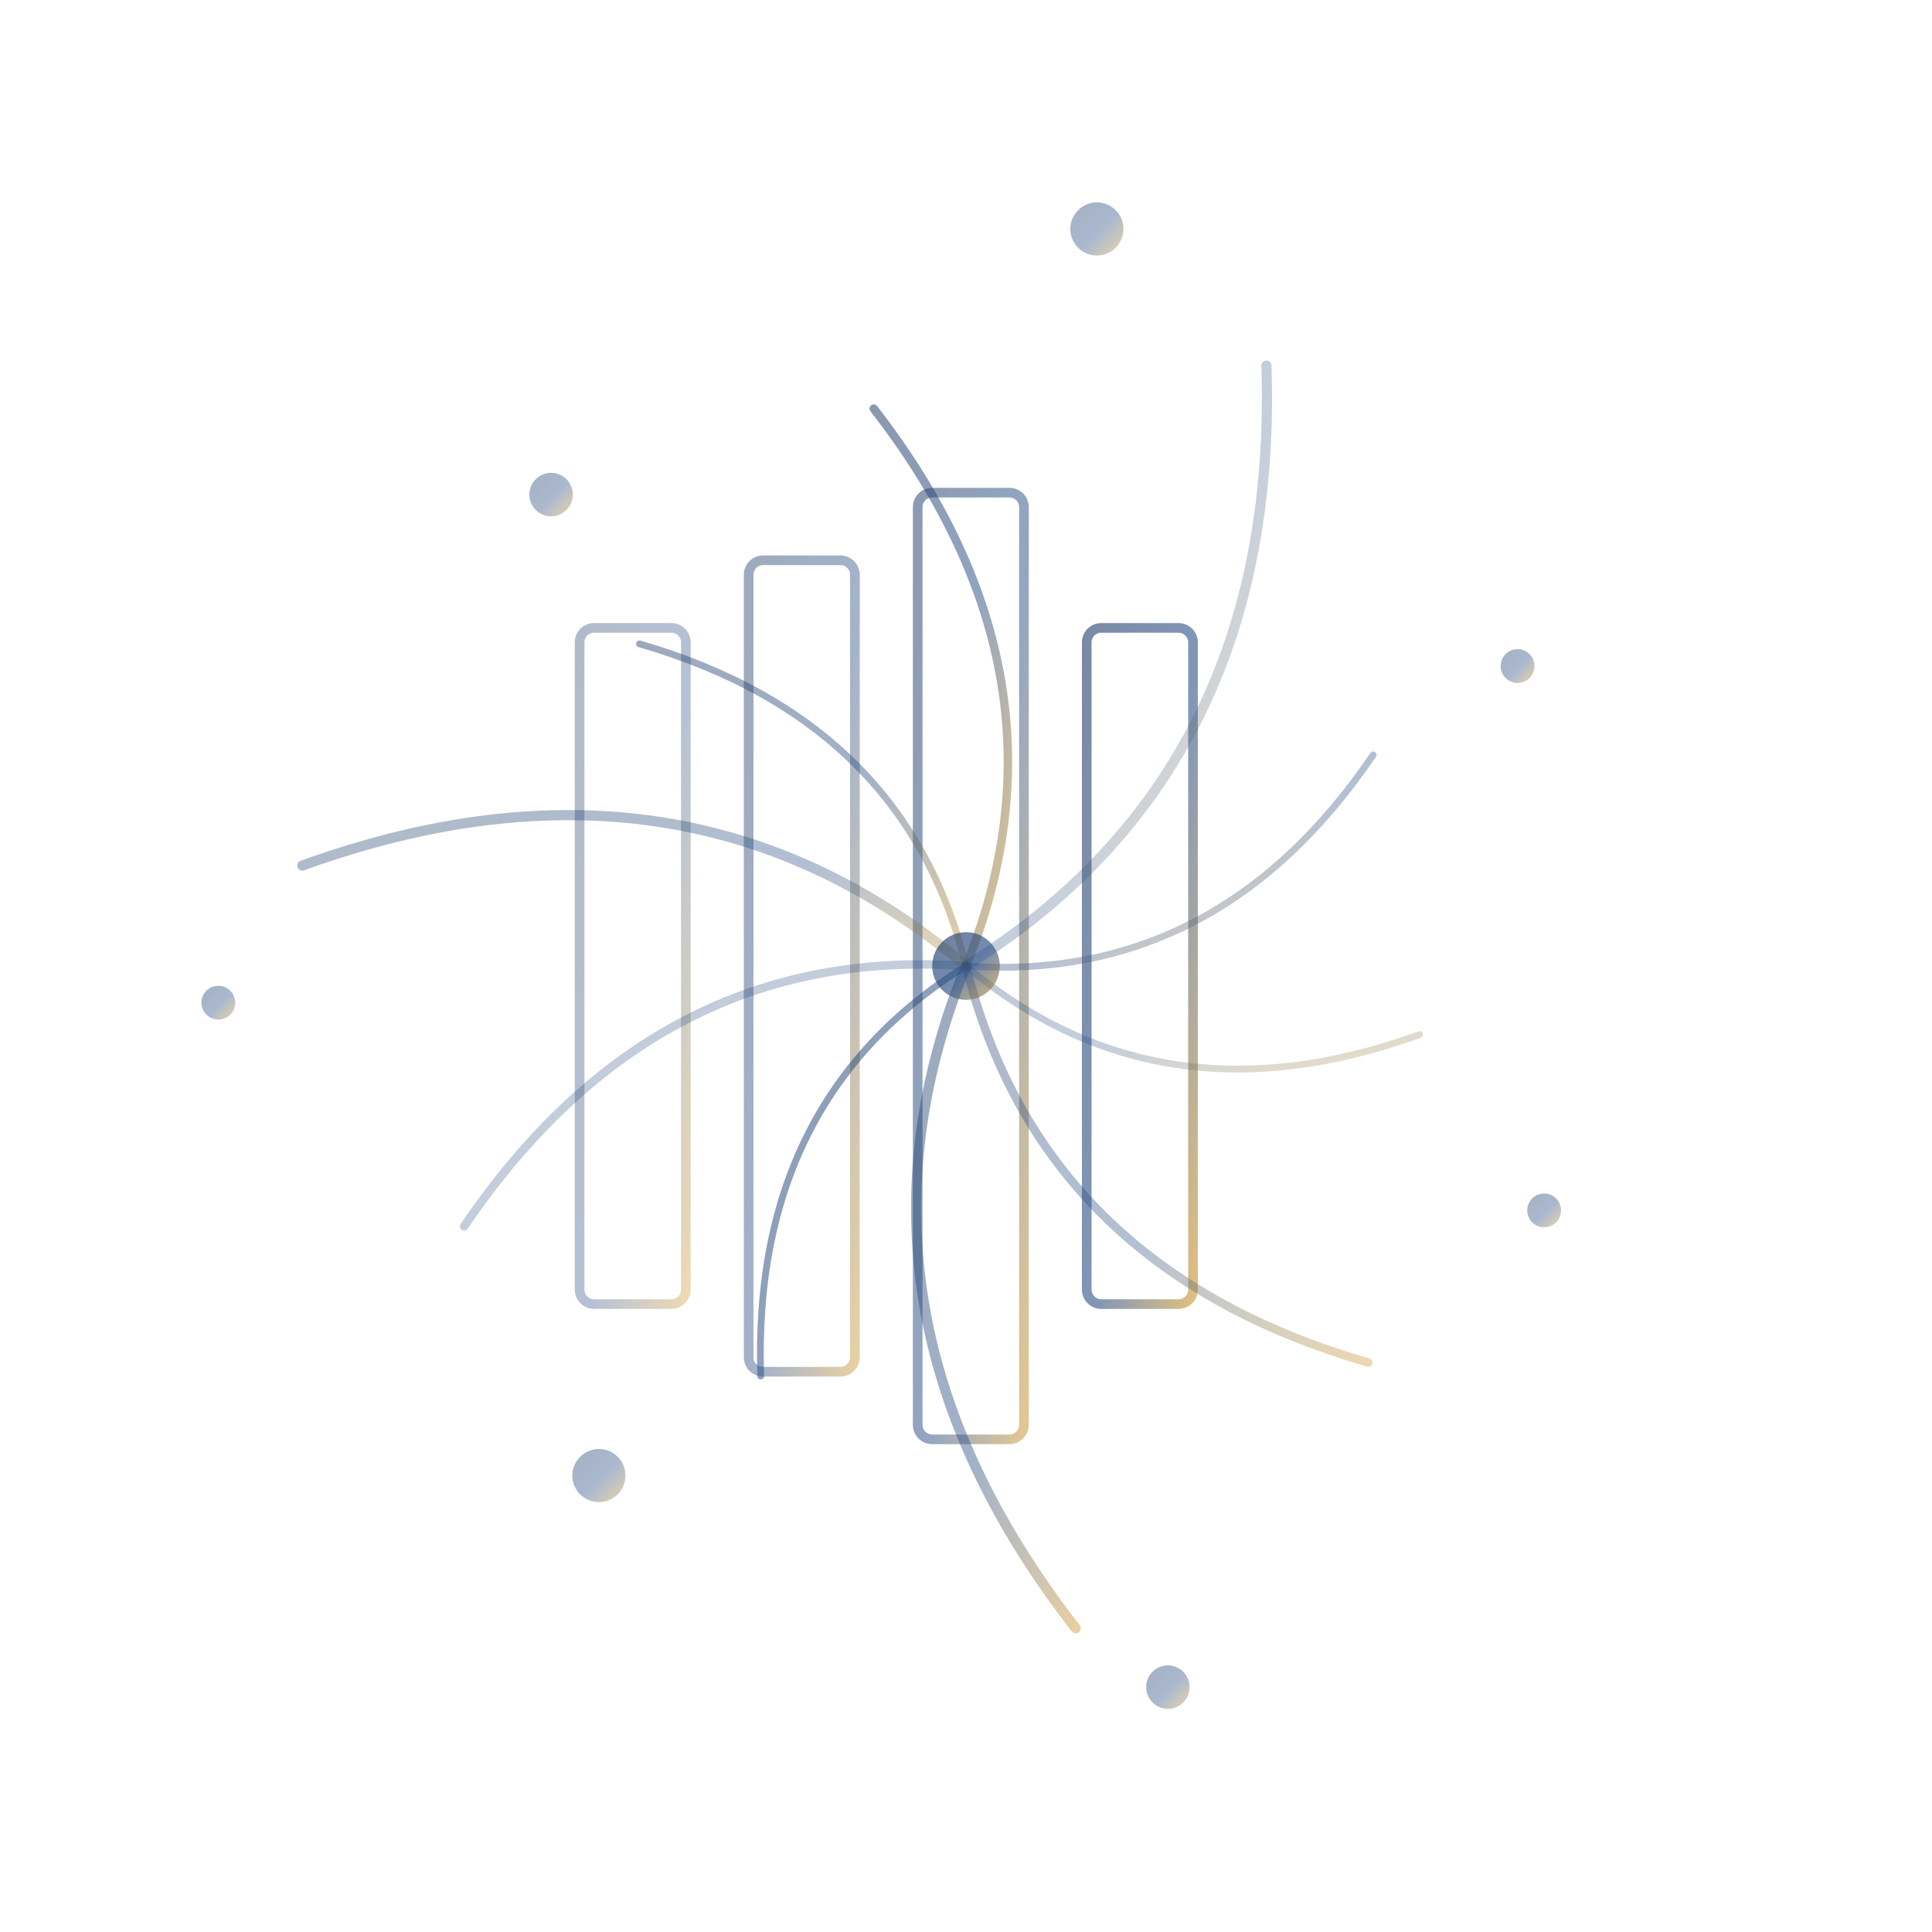
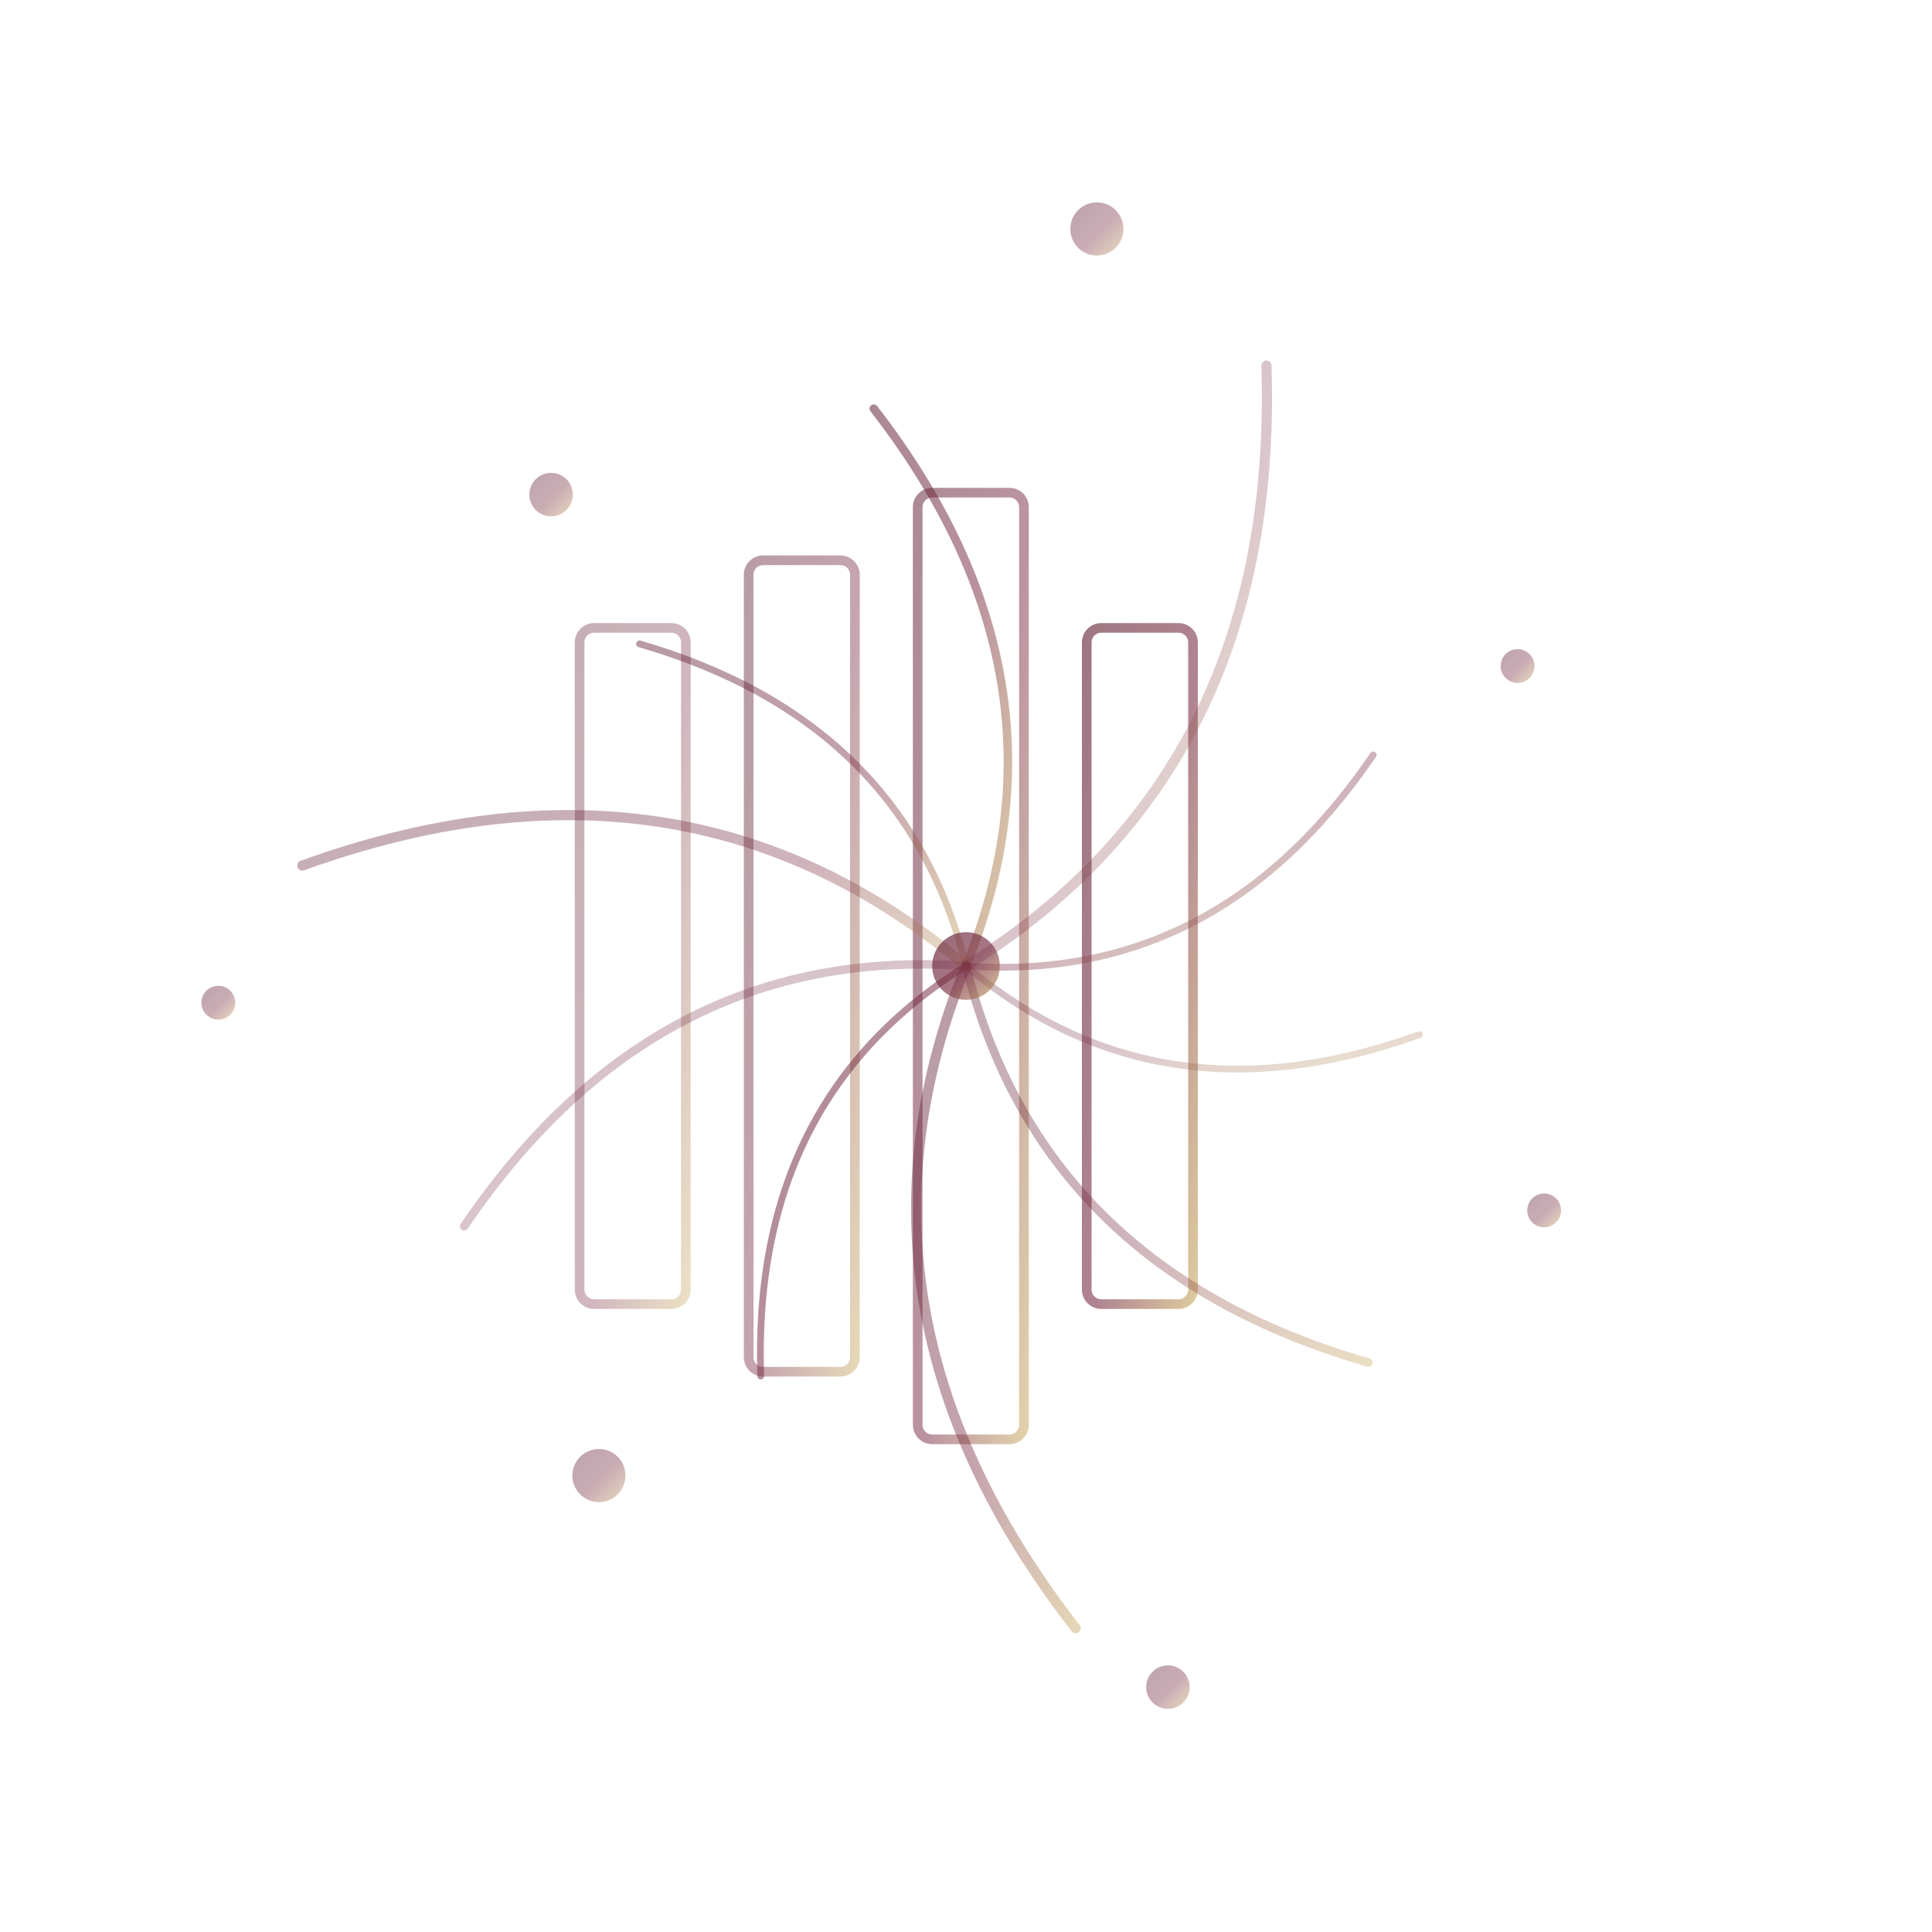
<svg xmlns="http://www.w3.org/2000/svg" viewBox="0 0 400 400" fill="none">
  <defs>
    <linearGradient id="g" x1="0" y1="0" x2="1" y2="1">
-       <stop offset="0%" stop-color="#1e3a66" />
-       <stop offset="55%" stop-color="#2a4f86" />
-       <stop offset="100%" stop-color="#c9922a" />
+       <stop offset="0%" stop-color="#5c1a2e" />
+       <stop offset="55%" stop-color="#7a2e45" />
+       <stop offset="100%" stop-color="#c4a35a" />
    </linearGradient>
  </defs>
  <rect x="120" y="130.0" width="22" height="140.0" rx="3" stroke="url(#g)" stroke-width="2" opacity="0.35" />
  <rect x="155" y="116.0" width="22" height="168.0" rx="3" stroke="url(#g)" stroke-width="2" opacity="0.43" />
  <rect x="190" y="102.0" width="22" height="196.0" rx="3" stroke="url(#g)" stroke-width="2" opacity="0.51" />
  <rect x="225" y="130.0" width="22" height="140.0" rx="3" stroke="url(#g)" stroke-width="2" opacity="0.59" />
  <path d="M200.0,200.0 Q240.0,233.7 293.9,214.2" stroke="url(#g)" stroke-width="1.4" stroke-linecap="round" opacity="0.28" />
  <path d="M200.0,200.0 Q215.5,262.5 283.3,282.1" stroke="url(#g)" stroke-width="1.75" stroke-linecap="round" opacity="0.36" />
  <path d="M200.0,200.0 Q171.2,270.8 222.7,337.1" stroke="url(#g)" stroke-width="2.1" stroke-linecap="round" opacity="0.44" />
  <path d="M200.0,200.0 Q155.6,227.6 157.5,284.9" stroke="url(#g)" stroke-width="1.4" stroke-linecap="round" opacity="0.52" />
  <path d="M200.0,200.0 Q135.8,195.4 96.1,253.9" stroke="url(#g)" stroke-width="1.75" stroke-linecap="round" opacity="0.28" />
  <path d="M200.0,200.0 Q141.5,150.7 62.6,179.2" stroke="url(#g)" stroke-width="2.1" stroke-linecap="round" opacity="0.36" />
  <path d="M200.0,200.0 Q187.5,149.3 132.4,133.3" stroke="url(#g)" stroke-width="1.4" stroke-linecap="round" opacity="0.44" />
  <path d="M200.0,200.0 Q224.2,140.4 180.9,84.6" stroke="url(#g)" stroke-width="1.75" stroke-linecap="round" opacity="0.52" />
  <path d="M200.0,200.0 Q264.9,159.6 262.2,75.7" stroke="url(#g)" stroke-width="2.1" stroke-linecap="round" opacity="0.28" />
  <path d="M200.0,200.0 Q252.1,203.7 284.3,156.3" stroke="url(#g)" stroke-width="1.4" stroke-linecap="round" opacity="0.36" />
  <circle cx="319.7" cy="250.6" r="3.5" fill="url(#g)" opacity="0.4" />
  <circle cx="241.8" cy="349.3" r="4.5" fill="url(#g)" opacity="0.4" />
  <circle cx="124.0" cy="305.5" r="5.5" fill="url(#g)" opacity="0.4" />
  <circle cx="45.2" cy="207.6" r="3.5" fill="url(#g)" opacity="0.4" />
  <circle cx="114.1" cy="102.4" r="4.5" fill="url(#g)" opacity="0.4" />
  <circle cx="227.1" cy="47.4" r="5.5" fill="url(#g)" opacity="0.4" />
  <circle cx="314.2" cy="137.9" r="3.5" fill="url(#g)" opacity="0.4" />
  <circle cx="200.0" cy="200.0" r="7" fill="url(#g)" opacity="0.65" />
</svg>
